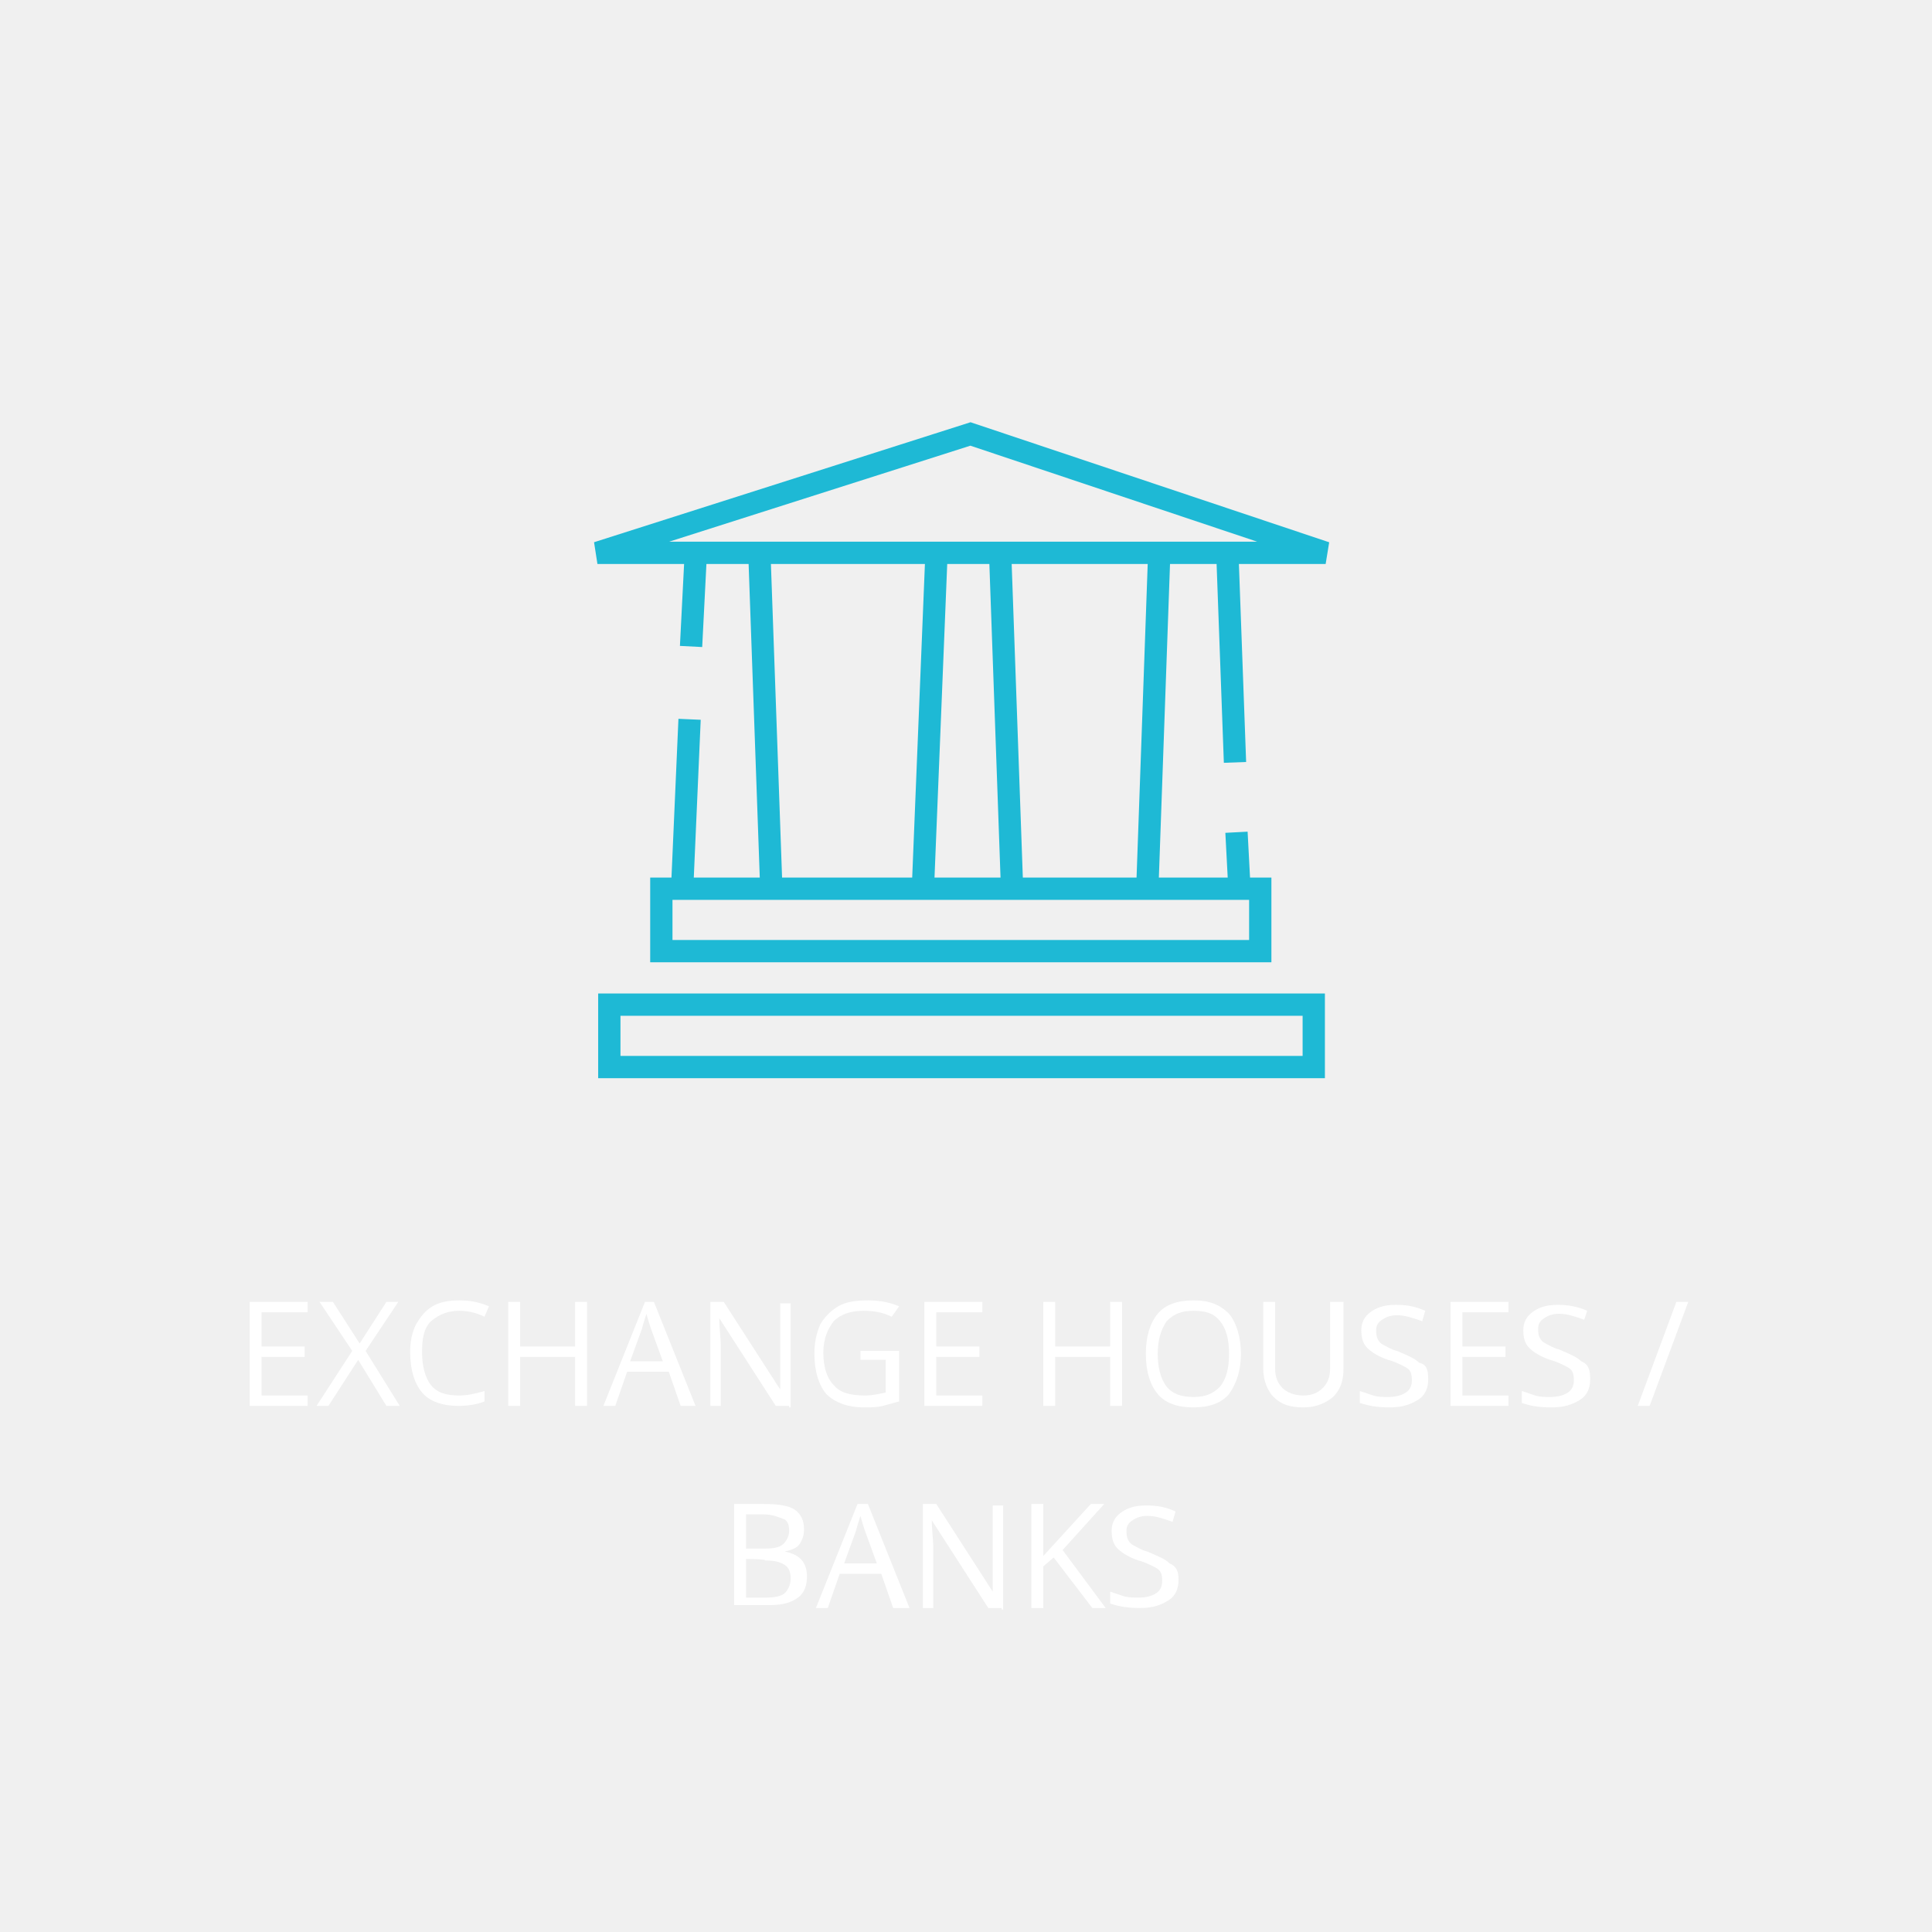
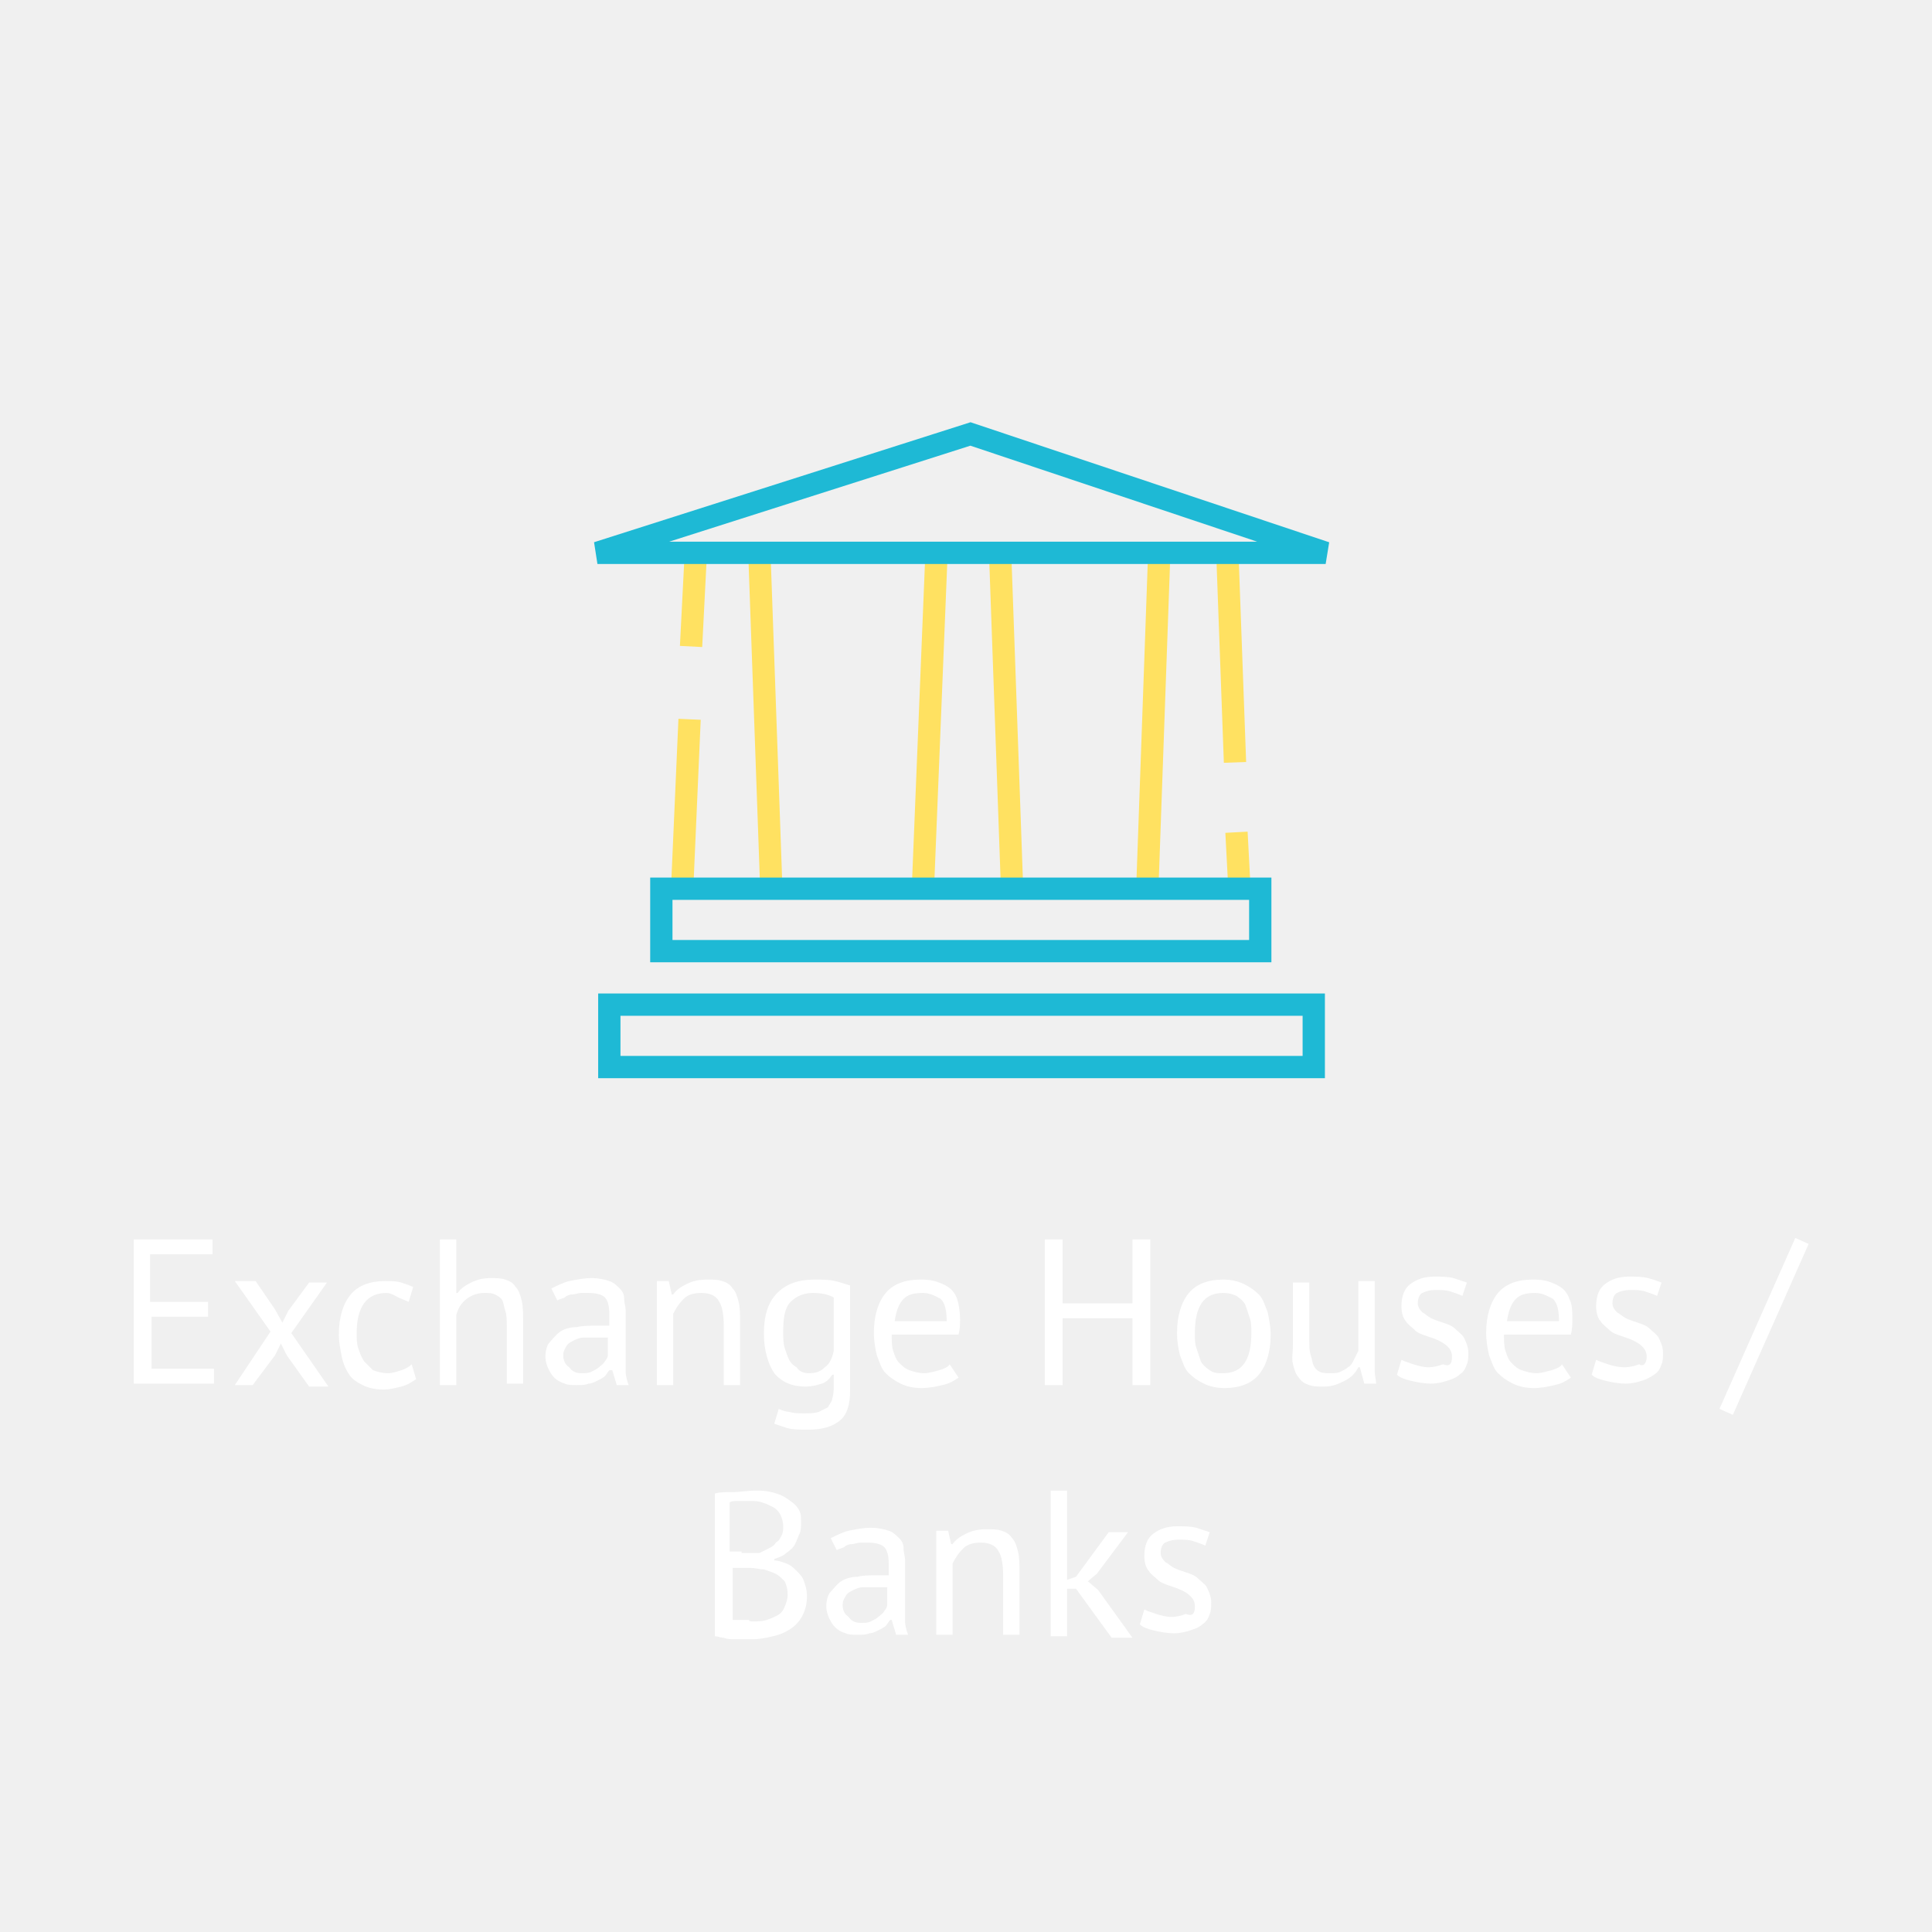
<svg xmlns="http://www.w3.org/2000/svg" version="1.1" id="Layer_1" x="0px" y="0px" viewBox="0 0 130 130" style="enable-background:new 0 0 130 130;" xml:space="preserve">
  <style type="text/css">
- 	.st0{fill:none;stroke:#1EB9D5;stroke-width:1.5;}
+ 	.st0{fill:none;stroke:#FFE161;stroke-width:1.5;stroke-miterlimit:10;}
	.st1{fill:#FFFFFF;}
+ 	.st2{fill:none;stroke:#1EB9D5;stroke-width:1.5;}
</style>
-   <polygon class="st0" points="40.2,37.2 65.3,29.2 89.2,37.2 " />
  <line class="st0" x1="46.5" y1="43.5" x2="46.8" y2="37.6" />
  <line class="st0" x1="45.9" y1="59.8" x2="46.4" y2="48.4" />
  <line class="st0" x1="83.1" y1="51.3" x2="82.6" y2="37.6" />
  <line class="st0" x1="83.4" y1="59.8" x2="83.2" y2="56" />
-   <rect x="44.5" y="59.8" class="st0" width="40.3" height="4.2" />
-   <rect x="41" y="67.6" class="st0" width="47.4" height="4.2" />
  <line class="st0" x1="77.2" y1="59.8" x2="78" y2="37.3" />
  <line class="st0" x1="51.1" y1="37.3" x2="51.9" y2="59.8" />
  <line class="st0" x1="62.1" y1="59.8" x2="63" y2="37.6" />
  <line class="st0" x1="67.3" y1="37.3" x2="68.1" y2="59.8" />
  <g>
-     <path class="st1" d="M20.7,94.6h-3.9v-7h3.9v0.7h-3.1v2.3h2.9v0.7h-2.9v2.6h3.1V94.6z" />
-     <path class="st1" d="M26.9,94.6H26l-1.9-3.1l-2,3.1h-0.8l2.4-3.7l-2.2-3.3h0.9l1.8,2.8l1.8-2.8h0.8l-2.2,3.3L26.9,94.6z" />
-     <path class="st1" d="M30.9,88.2c-0.7,0-1.3,0.2-1.9,0.7c-0.5,0.5-0.6,1.2-0.6,2.1c0,0.9,0.2,1.7,0.6,2.2c0.4,0.5,1,0.7,1.9,0.7   c0.5,0,1-0.1,1.7-0.3v0.7c-0.5,0.2-1.1,0.3-1.8,0.3c-1,0-1.9-0.3-2.4-0.9c-0.5-0.6-0.8-1.5-0.8-2.7c0-0.7,0.1-1.3,0.4-1.9   c0.3-0.5,0.6-0.9,1.1-1.2c0.5-0.3,1.1-0.4,1.8-0.4c0.7,0,1.3,0.1,2,0.4l-0.3,0.7C32,88.3,31.4,88.2,30.9,88.2z" />
-     <path class="st1" d="M39.5,94.6h-0.8v-3.3h-3.7v3.3h-0.8v-7h0.8v3h3.7v-3h0.8V94.6z" />
-     <path class="st1" d="M45.8,94.6L45,92.3h-2.8l-0.8,2.3h-0.8l2.8-7H44l2.8,7H45.8z M44.6,91.6l-0.8-2.2c-0.1-0.3-0.2-0.6-0.3-1   c-0.1,0.3-0.2,0.6-0.3,1l-0.8,2.2H44.6z" />
-     <path class="st1" d="M53.1,94.6h-0.9l-3.8-5.9l0,0c0,0.7,0.1,1.3,0.1,1.9v4h-0.7v-7h0.9l3.8,5.9l0,0c0-0.1,0-0.4,0-0.8   c0-0.5,0-0.8,0-1v-4h0.7v7H53.1z" />
-     <path class="st1" d="M58.1,90.9h2.4v3.4c-0.4,0.1-0.7,0.2-1.1,0.3c-0.4,0.1-0.8,0.1-1.3,0.1c-1,0-1.9-0.3-2.5-0.9   c-0.5-0.6-0.8-1.5-0.8-2.7c0-0.7,0.1-1.3,0.4-2c0.3-0.5,0.7-0.9,1.2-1.2s1.2-0.4,2-0.4c0.7,0,1.4,0.1,2.1,0.4L60,88.6   c-0.6-0.3-1.2-0.4-1.9-0.4c-0.8,0-1.5,0.2-2,0.7c-0.4,0.5-0.7,1.2-0.7,2.1c0,0.9,0.2,1.7,0.7,2.2c0.4,0.5,1.1,0.7,2.1,0.7   c0.5,0,0.9-0.1,1.4-0.2v-2.2h-1.7V90.9z" />
-     <path class="st1" d="M66.1,94.6h-3.9v-7h3.9v0.7H63v2.3h2.9v0.7H63v2.6h3.1V94.6z" />
-     <path class="st1" d="M75.5,94.6h-0.8v-3.3H71v3.3h-0.8v-7H71v3h3.7v-3h0.8V94.6z" />
-     <path class="st1" d="M83.5,91.1c0,1.1-0.3,2-0.8,2.7c-0.5,0.6-1.3,0.9-2.4,0.9s-1.9-0.3-2.4-0.9c-0.5-0.6-0.8-1.5-0.8-2.7   s0.3-2.1,0.8-2.7c0.5-0.6,1.3-0.9,2.4-0.9s1.8,0.3,2.4,0.9C83.2,89,83.5,90,83.5,91.1z M77.9,91.1c0,0.9,0.2,1.7,0.6,2.2   c0.4,0.5,1,0.7,1.8,0.7c0.8,0,1.3-0.2,1.8-0.7c0.4-0.5,0.6-1.2,0.6-2.2s-0.2-1.7-0.6-2.2c-0.4-0.5-0.9-0.7-1.8-0.7   c-0.8,0-1.3,0.2-1.8,0.7C78.1,89.5,77.9,90.2,77.9,91.1z" />
-     <path class="st1" d="M90.4,87.6v4.5c0,0.8-0.2,1.4-0.7,1.9c-0.5,0.4-1.1,0.7-2,0.7s-1.5-0.2-2-0.7c-0.4-0.4-0.7-1.1-0.7-1.9v-4.5   h0.8v4.5c0,0.6,0.2,1,0.5,1.3c0.3,0.3,0.8,0.5,1.4,0.5c0.6,0,1-0.2,1.3-0.5c0.3-0.3,0.5-0.7,0.5-1.3v-4.5H90.4z" />
-     <path class="st1" d="M96.1,92.8c0,0.6-0.2,1.1-0.7,1.4c-0.5,0.3-1,0.5-1.9,0.5c-0.8,0-1.4-0.1-2-0.3v-0.8c0.3,0.1,0.6,0.2,0.9,0.3   c0.3,0.1,0.7,0.1,1,0.1c0.5,0,0.9-0.1,1.2-0.3s0.4-0.5,0.4-0.8c0-0.2,0-0.4-0.1-0.6c-0.1-0.2-0.3-0.3-0.5-0.4   c-0.2-0.1-0.6-0.3-1-0.4c-0.6-0.2-1.1-0.5-1.4-0.8c-0.3-0.3-0.4-0.7-0.4-1.2c0-0.5,0.2-0.9,0.6-1.2c0.4-0.3,0.9-0.5,1.7-0.5   s1.3,0.1,2,0.4l-0.2,0.7c-0.6-0.2-1.1-0.4-1.7-0.4c-0.4,0-0.7,0.1-1,0.3s-0.4,0.4-0.4,0.7c0,0.2,0,0.4,0.1,0.6s0.2,0.3,0.4,0.4   c0.2,0.1,0.5,0.3,0.9,0.4c0.7,0.3,1.2,0.5,1.5,0.8C96,91.8,96.1,92.2,96.1,92.8z" />
-     <path class="st1" d="M101.5,94.6h-3.9v-7h3.9v0.7h-3.1v2.3h2.9v0.7h-2.9v2.6h3.1V94.6z" />
-     <path class="st1" d="M107,92.8c0,0.6-0.2,1.1-0.7,1.4c-0.5,0.3-1,0.5-1.9,0.5s-1.4-0.1-2-0.3v-0.8c0.3,0.1,0.6,0.2,0.9,0.3   c0.3,0.1,0.7,0.1,1,0.1c0.5,0,0.9-0.1,1.2-0.3s0.4-0.5,0.4-0.8c0-0.2,0-0.4-0.1-0.6c-0.1-0.2-0.3-0.3-0.5-0.4s-0.6-0.3-1-0.4   c-0.6-0.2-1.1-0.5-1.4-0.8c-0.3-0.3-0.4-0.7-0.4-1.2c0-0.5,0.2-0.9,0.6-1.2c0.4-0.3,0.9-0.5,1.7-0.5c0.7,0,1.3,0.1,2,0.4l-0.2,0.6   c-0.6-0.2-1.1-0.4-1.7-0.4c-0.4,0-0.7,0.1-1,0.3c-0.3,0.2-0.4,0.4-0.4,0.7c0,0.2,0,0.4,0.1,0.6s0.2,0.3,0.4,0.4   c0.2,0.1,0.5,0.3,0.9,0.4c0.7,0.3,1.2,0.5,1.5,0.8C106.9,91.8,107,92.2,107,92.8z" />
-     <path class="st1" d="M113.6,87.6l-2.6,7h-0.8l2.6-7H113.6z" />
-     <path class="st1" d="M49.4,101.2h2c0.9,0,1.7,0.1,2.1,0.4c0.4,0.3,0.6,0.7,0.6,1.3c0,0.4-0.1,0.7-0.3,1c-0.2,0.3-0.6,0.4-1,0.5l0,0   c1,0.2,1.5,0.7,1.5,1.7c0,0.6-0.2,1.1-0.6,1.4c-0.4,0.3-1,0.5-1.8,0.5h-2.5V101.2z M50.2,104.2h1.3c0.6,0,1-0.1,1.2-0.3   c0.2-0.2,0.4-0.5,0.4-0.9c0-0.4-0.1-0.7-0.4-0.8c-0.3-0.1-0.7-0.3-1.3-0.3h-1.2V104.2z M50.2,104.9v2.6h1.4c0.5,0,1-0.1,1.2-0.3   c0.2-0.2,0.4-0.5,0.4-1c0-0.4-0.1-0.7-0.4-0.9c-0.3-0.2-0.7-0.3-1.3-0.3C51.5,104.9,50.2,104.9,50.2,104.9z" />
-     <path class="st1" d="M60.1,108.2l-0.8-2.3h-2.8l-0.8,2.3h-0.8l2.8-7h0.7l2.8,7H60.1z M59,105.2l-0.8-2.2c-0.1-0.3-0.2-0.6-0.3-1   c-0.1,0.3-0.2,0.6-0.3,1l-0.8,2.2H59z" />
-     <path class="st1" d="M67.4,108.2h-0.9l-3.8-5.9l0,0c0,0.7,0.1,1.3,0.1,1.9v4h-0.7v-7H63l3.8,5.9l0,0c0-0.1,0-0.4,0-0.8s0-0.8,0-1   v-4h0.7v7H67.4z" />
-     <path class="st1" d="M74.4,108.2h-0.9l-2.6-3.4l-0.7,0.6v2.8h-0.8v-7h0.8v3.5l3.2-3.5h0.9l-2.8,3.1L74.4,108.2z" />
-     <path class="st1" d="M79.3,106.3c0,0.6-0.2,1.1-0.7,1.4c-0.5,0.3-1,0.5-1.9,0.5c-0.8,0-1.4-0.1-2-0.3v-0.8c0.3,0.1,0.6,0.2,0.9,0.3   c0.3,0.1,0.7,0.1,1,0.1c0.5,0,0.9-0.1,1.2-0.3s0.4-0.5,0.4-0.8c0-0.2,0-0.4-0.1-0.6c-0.1-0.2-0.3-0.3-0.5-0.4   c-0.2-0.1-0.6-0.3-1-0.4c-0.6-0.2-1.1-0.5-1.4-0.8c-0.3-0.3-0.4-0.7-0.4-1.2c0-0.5,0.2-0.9,0.6-1.2c0.4-0.3,0.9-0.5,1.7-0.5   s1.3,0.1,2,0.4l-0.2,0.7c-0.6-0.2-1.1-0.4-1.7-0.4c-0.4,0-0.7,0.1-1,0.3s-0.4,0.4-0.4,0.7c0,0.2,0,0.4,0.1,0.6   c0.1,0.2,0.2,0.3,0.4,0.4c0.2,0.1,0.5,0.3,0.9,0.4c0.7,0.3,1.2,0.5,1.5,0.8C79.2,105.4,79.3,105.8,79.3,106.3z" />
+     <path class="st1" d="M9,83.4h5.3v1h-4.2v3.2H14v1h-3.8v3.5h4.2v1H9V83.4z" />
+     <path class="st1" d="M18.2,89.6l-2.4-3.4h1.4l1.3,1.9L19,89l0.4-0.8l1.4-1.9H22l-2.4,3.4l2.5,3.6h-1.3l-1.5-2.1l-0.4-0.8l-0.4,0.8   L17,93.2h-1.2L18.2,89.6z" />
+     <path class="st1" d="M28,92.8c-0.3,0.2-0.6,0.4-1,0.5s-0.8,0.2-1.2,0.2c-0.5,0-1-0.1-1.4-0.3c-0.4-0.2-0.7-0.4-0.9-0.7   c-0.2-0.3-0.4-0.7-0.5-1.2c-0.1-0.5-0.2-1-0.2-1.5c0-1.2,0.3-2.1,0.8-2.7c0.5-0.6,1.3-0.9,2.3-0.9c0.4,0,0.8,0,1.1,0.1   c0.3,0.1,0.6,0.2,0.8,0.3l-0.3,1c-0.2-0.1-0.5-0.2-0.7-0.3S26.3,87,26,87c-1.3,0-2,0.9-2,2.7c0,0.4,0,0.7,0.1,1   c0.1,0.3,0.2,0.6,0.4,0.9c0.2,0.2,0.4,0.4,0.6,0.6c0.3,0.1,0.6,0.2,1,0.2c0.3,0,0.6-0.1,0.9-0.2s0.5-0.2,0.7-0.4L28,92.8z" />
+     <path class="st1" d="M34.1,93.2v-4c0-0.4,0-0.7-0.1-1s-0.1-0.5-0.2-0.7c-0.1-0.2-0.3-0.3-0.5-0.4c-0.2-0.1-0.4-0.1-0.7-0.1   c-0.4,0-0.8,0.1-1.2,0.4c-0.4,0.3-0.6,0.7-0.7,1.1v4.7h-1.1v-9.8h1.1V87h0.1c0.2-0.3,0.5-0.5,0.9-0.7s0.8-0.3,1.3-0.3   c0.4,0,0.7,0,1,0.1c0.3,0.1,0.5,0.2,0.7,0.5c0.2,0.2,0.3,0.5,0.4,0.9c0.1,0.4,0.1,0.9,0.1,1.4v4.2H34.1z" />
+     <path class="st1" d="M37.1,86.7c0.4-0.2,0.8-0.4,1.2-0.5c0.5-0.1,1-0.2,1.5-0.2c0.5,0,0.9,0.1,1.2,0.2s0.5,0.3,0.7,0.5   s0.3,0.4,0.3,0.7s0.1,0.5,0.1,0.8c0,0.6,0,1.1,0,1.6c0,0.5,0,1,0,1.5c0,0.3,0,0.7,0,1c0,0.3,0.1,0.6,0.2,0.9h-0.8l-0.3-1H41   c-0.1,0.1-0.2,0.3-0.3,0.4s-0.3,0.2-0.5,0.3c-0.2,0.1-0.4,0.2-0.6,0.2c-0.2,0.1-0.5,0.1-0.8,0.1s-0.6,0-0.8-0.1   c-0.3-0.1-0.5-0.2-0.7-0.4s-0.3-0.4-0.4-0.6c-0.1-0.2-0.2-0.5-0.2-0.8c0-0.4,0.1-0.8,0.3-1s0.4-0.5,0.7-0.7   c0.3-0.2,0.7-0.3,1.1-0.3c0.4-0.1,0.9-0.1,1.4-0.1c0.1,0,0.3,0,0.4,0s0.3,0,0.4,0c0-0.3,0-0.5,0-0.8c0-0.5-0.1-0.9-0.3-1.1   c-0.2-0.2-0.6-0.3-1.1-0.3c-0.2,0-0.3,0-0.5,0c-0.2,0-0.4,0.1-0.6,0.1s-0.4,0.1-0.5,0.2c-0.2,0.1-0.3,0.1-0.5,0.2L37.1,86.7z    M39.1,92.4c0.3,0,0.5,0,0.7-0.1c0.2-0.1,0.4-0.2,0.5-0.3c0.1-0.1,0.3-0.2,0.4-0.4c0.1-0.1,0.2-0.3,0.2-0.4v-1.2   c-0.1,0-0.3,0-0.4,0c-0.1,0-0.3,0-0.4,0c-0.3,0-0.6,0-0.8,0c-0.3,0-0.5,0.1-0.7,0.2s-0.4,0.2-0.5,0.4c-0.1,0.2-0.2,0.3-0.2,0.6   c0,0.3,0.1,0.6,0.4,0.8C38.5,92.3,38.8,92.4,39.1,92.4z" />
+     <path class="st1" d="M48.7,93.2v-4c0-0.7-0.1-1.3-0.3-1.6c-0.2-0.4-0.6-0.6-1.2-0.6c-0.5,0-0.9,0.1-1.2,0.4c-0.3,0.3-0.5,0.6-0.7,1   v4.8h-1.1v-7H45l0.2,0.9h0.1c0.2-0.3,0.5-0.5,0.9-0.7c0.4-0.2,0.8-0.3,1.4-0.3c0.4,0,0.7,0,1,0.1c0.3,0.1,0.5,0.2,0.7,0.5   c0.2,0.2,0.3,0.5,0.4,0.9s0.1,0.9,0.1,1.4v4.2H48.7z" />
+     <path class="st1" d="M57.2,93.6c0,0.9-0.2,1.6-0.7,2c-0.5,0.4-1.2,0.6-2.1,0.6c-0.6,0-1,0-1.4-0.1c-0.3-0.1-0.6-0.2-0.9-0.3l0.3-1   c0.2,0.1,0.5,0.2,0.7,0.2c0.3,0.1,0.6,0.1,1,0.1c0.4,0,0.7,0,1-0.1c0.2-0.1,0.4-0.2,0.6-0.3c0.1-0.2,0.3-0.4,0.3-0.6   c0.1-0.3,0.1-0.6,0.1-0.9v-0.7H56c-0.2,0.3-0.4,0.5-0.7,0.6c-0.3,0.1-0.7,0.2-1.1,0.2c-0.9,0-1.6-0.3-2.1-0.9   c-0.4-0.6-0.7-1.5-0.7-2.7c0-1.2,0.3-2.1,0.9-2.7c0.6-0.6,1.4-0.9,2.5-0.9c0.5,0,1,0,1.4,0.1c0.4,0.1,0.7,0.2,1,0.3V93.6z    M54.4,92.4c0.5,0,0.8-0.1,1.1-0.4c0.3-0.2,0.5-0.6,0.6-1.1v-3.6c-0.4-0.2-0.8-0.3-1.4-0.3c-0.6,0-1.1,0.2-1.5,0.6   c-0.4,0.4-0.5,1.1-0.5,2c0,0.4,0,0.8,0.1,1.1c0.1,0.3,0.2,0.6,0.3,0.8c0.1,0.2,0.3,0.4,0.5,0.5C53.8,92.3,54.1,92.4,54.4,92.4z" />
+     <path class="st1" d="M64.5,92.7c-0.3,0.2-0.6,0.4-1.1,0.5c-0.4,0.1-0.9,0.2-1.4,0.2c-0.5,0-1-0.1-1.4-0.3s-0.7-0.4-1-0.7   c-0.3-0.3-0.4-0.7-0.6-1.2c-0.1-0.4-0.2-1-0.2-1.5c0-1.2,0.3-2.1,0.8-2.7c0.5-0.6,1.3-0.9,2.3-0.9c0.3,0,0.6,0,1,0.1   c0.3,0.1,0.6,0.2,0.9,0.4c0.3,0.2,0.5,0.5,0.6,0.8s0.2,0.8,0.2,1.4c0,0.3,0,0.6-0.1,1h-4.5c0,0.4,0,0.8,0.1,1.1s0.2,0.6,0.4,0.8   c0.2,0.2,0.4,0.4,0.7,0.5c0.3,0.1,0.6,0.2,1,0.2c0.3,0,0.6-0.1,1-0.2c0.3-0.1,0.6-0.2,0.7-0.4L64.5,92.7z M62.1,87   c-0.6,0-1,0.1-1.3,0.4c-0.3,0.3-0.5,0.8-0.6,1.5h3.5c0-0.7-0.1-1.2-0.4-1.5C62.9,87.2,62.6,87,62.1,87z" />
+     <path class="st1" d="M76.2,88.7h-4.7v4.5h-1.2v-9.8h1.2v4.3h4.7v-4.3h1.2v9.8h-1.2V88.7z" />
+     <path class="st1" d="M79.2,89.7c0-1.2,0.3-2.1,0.8-2.7s1.3-0.9,2.3-0.9c0.5,0,1,0.1,1.4,0.3s0.7,0.4,1,0.7s0.4,0.7,0.6,1.2   c0.1,0.5,0.2,1,0.2,1.5c0,1.2-0.3,2.1-0.8,2.7s-1.3,0.9-2.3,0.9c-0.5,0-1-0.1-1.4-0.3c-0.4-0.2-0.7-0.4-1-0.7   c-0.3-0.3-0.4-0.7-0.6-1.2C79.3,90.8,79.2,90.3,79.2,89.7z M80.4,89.7c0,0.4,0,0.7,0.1,1c0.1,0.3,0.2,0.6,0.3,0.9   c0.1,0.2,0.3,0.4,0.6,0.6s0.5,0.2,0.9,0.2c1.3,0,1.9-0.9,1.9-2.7c0-0.4,0-0.7-0.1-1c-0.1-0.3-0.2-0.6-0.3-0.9   c-0.1-0.2-0.3-0.4-0.6-0.6c-0.2-0.1-0.5-0.2-0.9-0.2C81,87,80.4,87.9,80.4,89.7z" />
+     <path class="st1" d="M88.1,86.2v4c0,0.4,0,0.7,0.1,1s0.1,0.5,0.2,0.7c0.1,0.2,0.2,0.3,0.4,0.4c0.2,0.1,0.4,0.1,0.7,0.1   c0.3,0,0.5,0,0.7-0.1c0.2-0.1,0.4-0.2,0.5-0.3c0.2-0.1,0.3-0.3,0.4-0.5c0.1-0.2,0.2-0.4,0.3-0.6v-4.7h1.1v5c0,0.3,0,0.7,0,1   c0,0.4,0.1,0.7,0.1,0.9h-0.8l-0.3-1.1h-0.1c-0.2,0.4-0.5,0.7-0.9,0.9c-0.4,0.2-0.8,0.4-1.4,0.4c-0.4,0-0.7,0-1-0.1   c-0.3-0.1-0.5-0.2-0.7-0.5c-0.2-0.2-0.3-0.5-0.4-0.9S87,91,87,90.5v-4.2H88.1z" />
+     <path class="st1" d="M97.7,91.3c0-0.3-0.1-0.5-0.3-0.7c-0.2-0.2-0.4-0.3-0.6-0.4s-0.5-0.2-0.8-0.3c-0.3-0.1-0.6-0.2-0.8-0.4   c-0.2-0.2-0.5-0.4-0.6-0.6c-0.2-0.2-0.3-0.6-0.3-1c0-0.7,0.2-1.2,0.6-1.5c0.4-0.3,0.9-0.5,1.6-0.5c0.5,0,0.9,0,1.3,0.1   c0.3,0.1,0.6,0.2,0.9,0.3l-0.3,0.9c-0.2-0.1-0.5-0.2-0.8-0.3c-0.3-0.1-0.6-0.1-1-0.1c-0.4,0-0.7,0.1-0.9,0.2   c-0.2,0.1-0.3,0.4-0.3,0.7c0,0.2,0.1,0.4,0.3,0.6c0.2,0.1,0.4,0.3,0.6,0.4c0.2,0.1,0.5,0.2,0.8,0.3s0.6,0.2,0.8,0.4   s0.5,0.4,0.6,0.6s0.3,0.6,0.3,1c0,0.3,0,0.6-0.1,0.8c-0.1,0.3-0.2,0.5-0.5,0.7c-0.2,0.2-0.5,0.3-0.8,0.4s-0.7,0.2-1.1,0.2   c-0.5,0-1-0.1-1.4-0.2c-0.4-0.1-0.7-0.2-0.9-0.4l0.3-1c0.2,0.1,0.5,0.2,0.8,0.3c0.3,0.1,0.7,0.2,1,0.2c0.4,0,0.7-0.1,1-0.2   C97.6,92,97.7,91.7,97.7,91.3z" />
+     <path class="st1" d="M105.7,92.7c-0.3,0.2-0.6,0.4-1.1,0.5c-0.4,0.1-0.9,0.2-1.4,0.2c-0.5,0-1-0.1-1.4-0.3c-0.4-0.2-0.7-0.4-1-0.7   s-0.4-0.7-0.6-1.2c-0.1-0.4-0.2-1-0.2-1.5c0-1.2,0.3-2.1,0.8-2.7c0.5-0.6,1.3-0.9,2.3-0.9c0.3,0,0.6,0,1,0.1   c0.3,0.1,0.6,0.2,0.9,0.4s0.5,0.5,0.6,0.8c0.2,0.4,0.2,0.8,0.2,1.4c0,0.3,0,0.6-0.1,1h-4.5c0,0.4,0,0.8,0.1,1.1s0.2,0.6,0.4,0.8   c0.2,0.2,0.4,0.4,0.7,0.5c0.3,0.1,0.6,0.2,1,0.2c0.3,0,0.6-0.1,1-0.2c0.3-0.1,0.6-0.2,0.7-0.4L105.7,92.7z M103.3,87   c-0.6,0-1,0.1-1.3,0.4s-0.5,0.8-0.6,1.5h3.5c0-0.7-0.1-1.2-0.4-1.5C104.1,87.2,103.8,87,103.3,87z" />
+     <path class="st1" d="M110.8,91.3c0-0.3-0.1-0.5-0.3-0.7c-0.2-0.2-0.4-0.3-0.6-0.4c-0.2-0.1-0.5-0.2-0.8-0.3   c-0.3-0.1-0.6-0.2-0.8-0.4c-0.2-0.2-0.5-0.4-0.6-0.6c-0.2-0.2-0.3-0.6-0.3-1c0-0.7,0.2-1.2,0.6-1.5c0.4-0.3,0.9-0.5,1.6-0.5   c0.5,0,0.9,0,1.3,0.1s0.6,0.2,0.9,0.3l-0.3,0.9c-0.2-0.1-0.5-0.2-0.8-0.3c-0.3-0.1-0.6-0.1-1-0.1c-0.4,0-0.7,0.1-0.9,0.2   c-0.2,0.1-0.3,0.4-0.3,0.7c0,0.2,0.1,0.4,0.3,0.6c0.2,0.1,0.4,0.3,0.6,0.4c0.2,0.1,0.5,0.2,0.8,0.3s0.6,0.2,0.8,0.4   c0.2,0.2,0.5,0.4,0.6,0.6s0.3,0.6,0.3,1c0,0.3,0,0.6-0.1,0.8c-0.1,0.3-0.2,0.5-0.5,0.7s-0.5,0.3-0.8,0.4c-0.3,0.1-0.7,0.2-1.1,0.2   c-0.5,0-1-0.1-1.4-0.2c-0.4-0.1-0.7-0.2-0.9-0.4l0.3-1c0.2,0.1,0.5,0.2,0.8,0.3c0.3,0.1,0.7,0.2,1.1,0.2c0.4,0,0.7-0.1,1-0.2   C110.6,92,110.8,91.7,110.8,91.3z" />
+     <path class="st1" d="M120.8,83.3l0.9,0.4l-5.1,11.5l-0.9-0.4L120.8,83.3z" />
+     <path class="st1" d="M53.9,102.5c0,0.2,0,0.5-0.1,0.7c-0.1,0.2-0.2,0.5-0.3,0.7s-0.3,0.4-0.6,0.6c-0.2,0.2-0.5,0.3-0.8,0.4v0.1   c0.3,0,0.5,0.1,0.8,0.2c0.3,0.1,0.5,0.3,0.7,0.5c0.2,0.2,0.4,0.4,0.5,0.7c0.1,0.3,0.2,0.6,0.2,1c0,0.5-0.1,0.9-0.3,1.3   c-0.2,0.4-0.5,0.7-0.8,0.9s-0.7,0.4-1.2,0.5c-0.4,0.1-0.9,0.2-1.3,0.2c-0.2,0-0.3,0-0.6,0c-0.2,0-0.4,0-0.7,0c-0.2,0-0.5,0-0.7-0.1   c-0.2,0-0.4-0.1-0.6-0.1v-9.6c0.3-0.1,0.7-0.1,1.2-0.1c0.5,0,1-0.1,1.5-0.1c0.4,0,0.7,0,1.1,0.1c0.4,0.1,0.7,0.2,1,0.4   c0.3,0.2,0.6,0.4,0.8,0.7S53.9,102,53.9,102.5z M49.9,104.5c0.2,0,0.4,0,0.6,0c0.2,0,0.4,0,0.6,0c0.2-0.1,0.4-0.2,0.6-0.3   c0.2-0.1,0.4-0.2,0.5-0.4c0.2-0.1,0.3-0.3,0.4-0.5s0.1-0.4,0.1-0.6c0-0.3-0.1-0.6-0.2-0.8c-0.1-0.2-0.3-0.4-0.5-0.5   c-0.2-0.1-0.4-0.2-0.7-0.3c-0.3-0.1-0.5-0.1-0.8-0.1c-0.3,0-0.6,0-0.8,0c-0.3,0-0.5,0-0.6,0.1v3.3H49.9z M50.7,109.1   c0.3,0,0.6,0,0.9-0.1c0.3-0.1,0.5-0.2,0.7-0.3s0.4-0.3,0.5-0.6c0.1-0.2,0.2-0.5,0.2-0.8c0-0.4-0.1-0.7-0.2-0.9   c-0.2-0.2-0.4-0.4-0.6-0.5c-0.2-0.1-0.5-0.2-0.8-0.3c-0.3,0-0.6-0.1-0.9-0.1h-1.2v3.5c0.1,0,0.2,0,0.3,0c0.1,0,0.3,0,0.4,0   c0.1,0,0.3,0,0.4,0C50.4,109.1,50.5,109.1,50.7,109.1z" />
+     <path class="st1" d="M55.9,103.5c0.4-0.2,0.8-0.4,1.2-0.5c0.5-0.1,1-0.2,1.5-0.2c0.5,0,0.9,0.1,1.2,0.2s0.5,0.3,0.7,0.5   s0.3,0.4,0.3,0.7s0.1,0.5,0.1,0.8c0,0.6,0,1.1,0,1.6c0,0.5,0,1,0,1.5c0,0.3,0,0.7,0,1c0,0.3,0.1,0.6,0.2,0.9h-0.8l-0.3-1h-0.1   c-0.1,0.1-0.2,0.3-0.3,0.4s-0.3,0.2-0.5,0.3c-0.2,0.1-0.4,0.2-0.6,0.2c-0.2,0.1-0.5,0.1-0.8,0.1s-0.6,0-0.8-0.1   c-0.3-0.1-0.5-0.2-0.7-0.4s-0.3-0.4-0.4-0.6c-0.1-0.2-0.2-0.5-0.2-0.8c0-0.4,0.1-0.8,0.3-1s0.4-0.5,0.7-0.7   c0.3-0.2,0.7-0.3,1.1-0.3C58,106,58.5,106,59,106c0.1,0,0.3,0,0.4,0s0.3,0,0.4,0c0-0.3,0-0.5,0-0.8c0-0.5-0.1-0.9-0.3-1.1   c-0.2-0.2-0.6-0.3-1.1-0.3c-0.2,0-0.3,0-0.5,0c-0.2,0-0.4,0.1-0.6,0.1s-0.4,0.1-0.5,0.2c-0.2,0.1-0.3,0.1-0.5,0.2L55.9,103.5z    M57.9,109.2c0.3,0,0.5,0,0.7-0.1c0.2-0.1,0.4-0.2,0.5-0.3c0.1-0.1,0.3-0.2,0.4-0.4c0.1-0.1,0.2-0.3,0.2-0.4v-1.2   c-0.1,0-0.3,0-0.4,0c-0.1,0-0.3,0-0.4,0c-0.3,0-0.6,0-0.8,0c-0.3,0-0.5,0.1-0.7,0.2s-0.4,0.2-0.5,0.4c-0.1,0.2-0.2,0.3-0.2,0.6   c0,0.3,0.1,0.6,0.4,0.8C57.3,109.1,57.6,109.2,57.9,109.2z" />
+     <path class="st1" d="M67.5,110v-4c0-0.7-0.1-1.3-0.3-1.6c-0.2-0.4-0.6-0.6-1.2-0.6c-0.5,0-0.9,0.1-1.2,0.4c-0.3,0.3-0.5,0.6-0.7,1   v4.8H63v-7h0.8l0.2,0.9h0.1c0.2-0.3,0.5-0.5,0.9-0.7c0.4-0.2,0.8-0.3,1.4-0.3c0.4,0,0.7,0,1,0.1s0.5,0.2,0.7,0.5   c0.2,0.2,0.3,0.5,0.4,0.9c0.1,0.4,0.1,0.9,0.1,1.4v4.2H67.5z" />
+     <path class="st1" d="M72.4,106.9h-0.6v3.2h-1.1v-9.8h1.1v6l0.6-0.2l2.2-3h1.3l-2.1,2.8l-0.6,0.5l0.7,0.6l2.3,3.2h-1.4L72.4,106.9z" />
+     <path class="st1" d="M80.4,108.1c0-0.3-0.1-0.5-0.3-0.7c-0.2-0.2-0.4-0.3-0.6-0.4s-0.5-0.2-0.8-0.3c-0.3-0.1-0.6-0.2-0.8-0.4   c-0.2-0.2-0.5-0.4-0.6-0.6c-0.2-0.2-0.3-0.6-0.3-1c0-0.7,0.2-1.2,0.6-1.5c0.4-0.3,0.9-0.5,1.6-0.5c0.5,0,0.9,0,1.3,0.1   c0.3,0.1,0.6,0.2,0.9,0.3l-0.3,0.9c-0.2-0.1-0.5-0.2-0.8-0.3c-0.3-0.1-0.6-0.1-1-0.1c-0.4,0-0.7,0.1-0.9,0.2   c-0.2,0.1-0.3,0.4-0.3,0.7c0,0.2,0.1,0.4,0.3,0.6c0.2,0.1,0.4,0.3,0.6,0.4c0.2,0.1,0.5,0.2,0.8,0.3s0.6,0.2,0.8,0.4   s0.5,0.4,0.6,0.6s0.3,0.6,0.3,1c0,0.3,0,0.6-0.1,0.8c-0.1,0.3-0.2,0.5-0.5,0.7c-0.2,0.2-0.5,0.3-0.8,0.4s-0.7,0.2-1.1,0.2   c-0.5,0-1-0.1-1.4-0.2c-0.4-0.1-0.7-0.2-0.9-0.4l0.3-1c0.2,0.1,0.5,0.2,0.8,0.3c0.3,0.1,0.7,0.2,1,0.2c0.4,0,0.7-0.1,1-0.2   C80.3,108.8,80.4,108.5,80.4,108.1z" />
  </g>
+   <polygon class="st2" points="40.2,37.2 65.3,29.2 89.2,37.2 " />
+   <rect x="44.5" y="59.8" class="st2" width="40.3" height="4.2" />
+   <rect x="41" y="67.6" class="st2" width="47.4" height="4.2" />
</svg>
